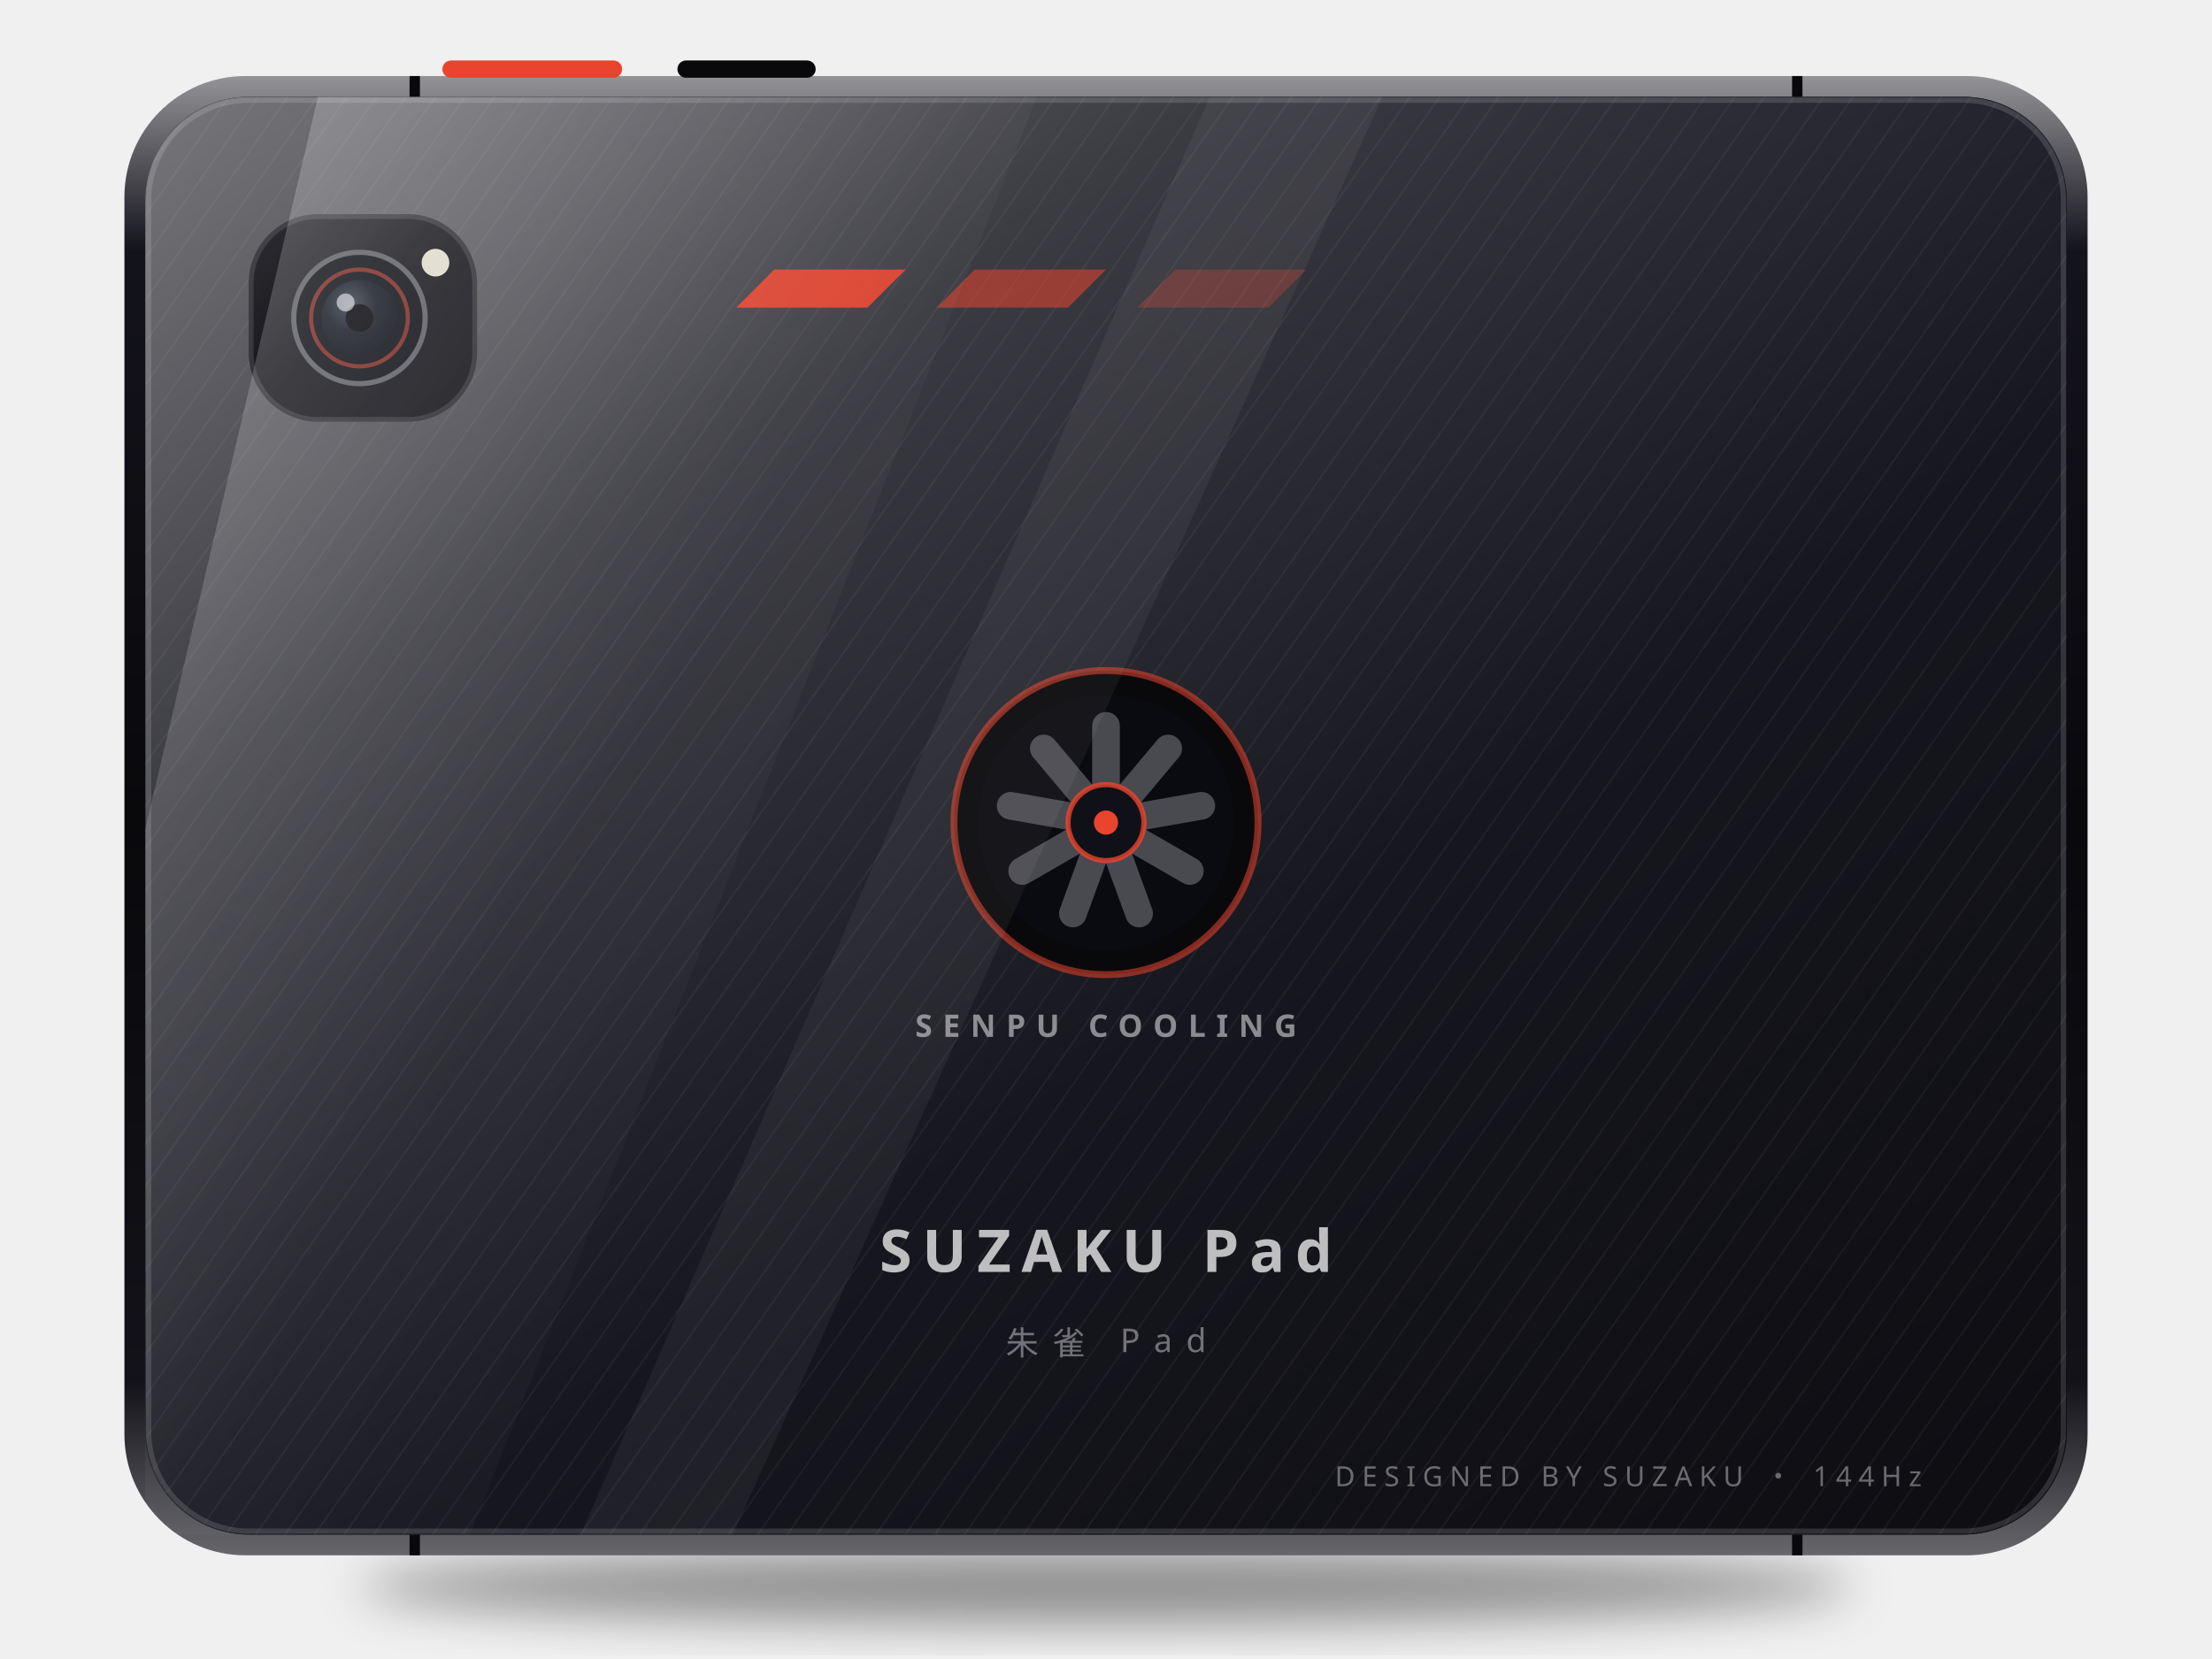
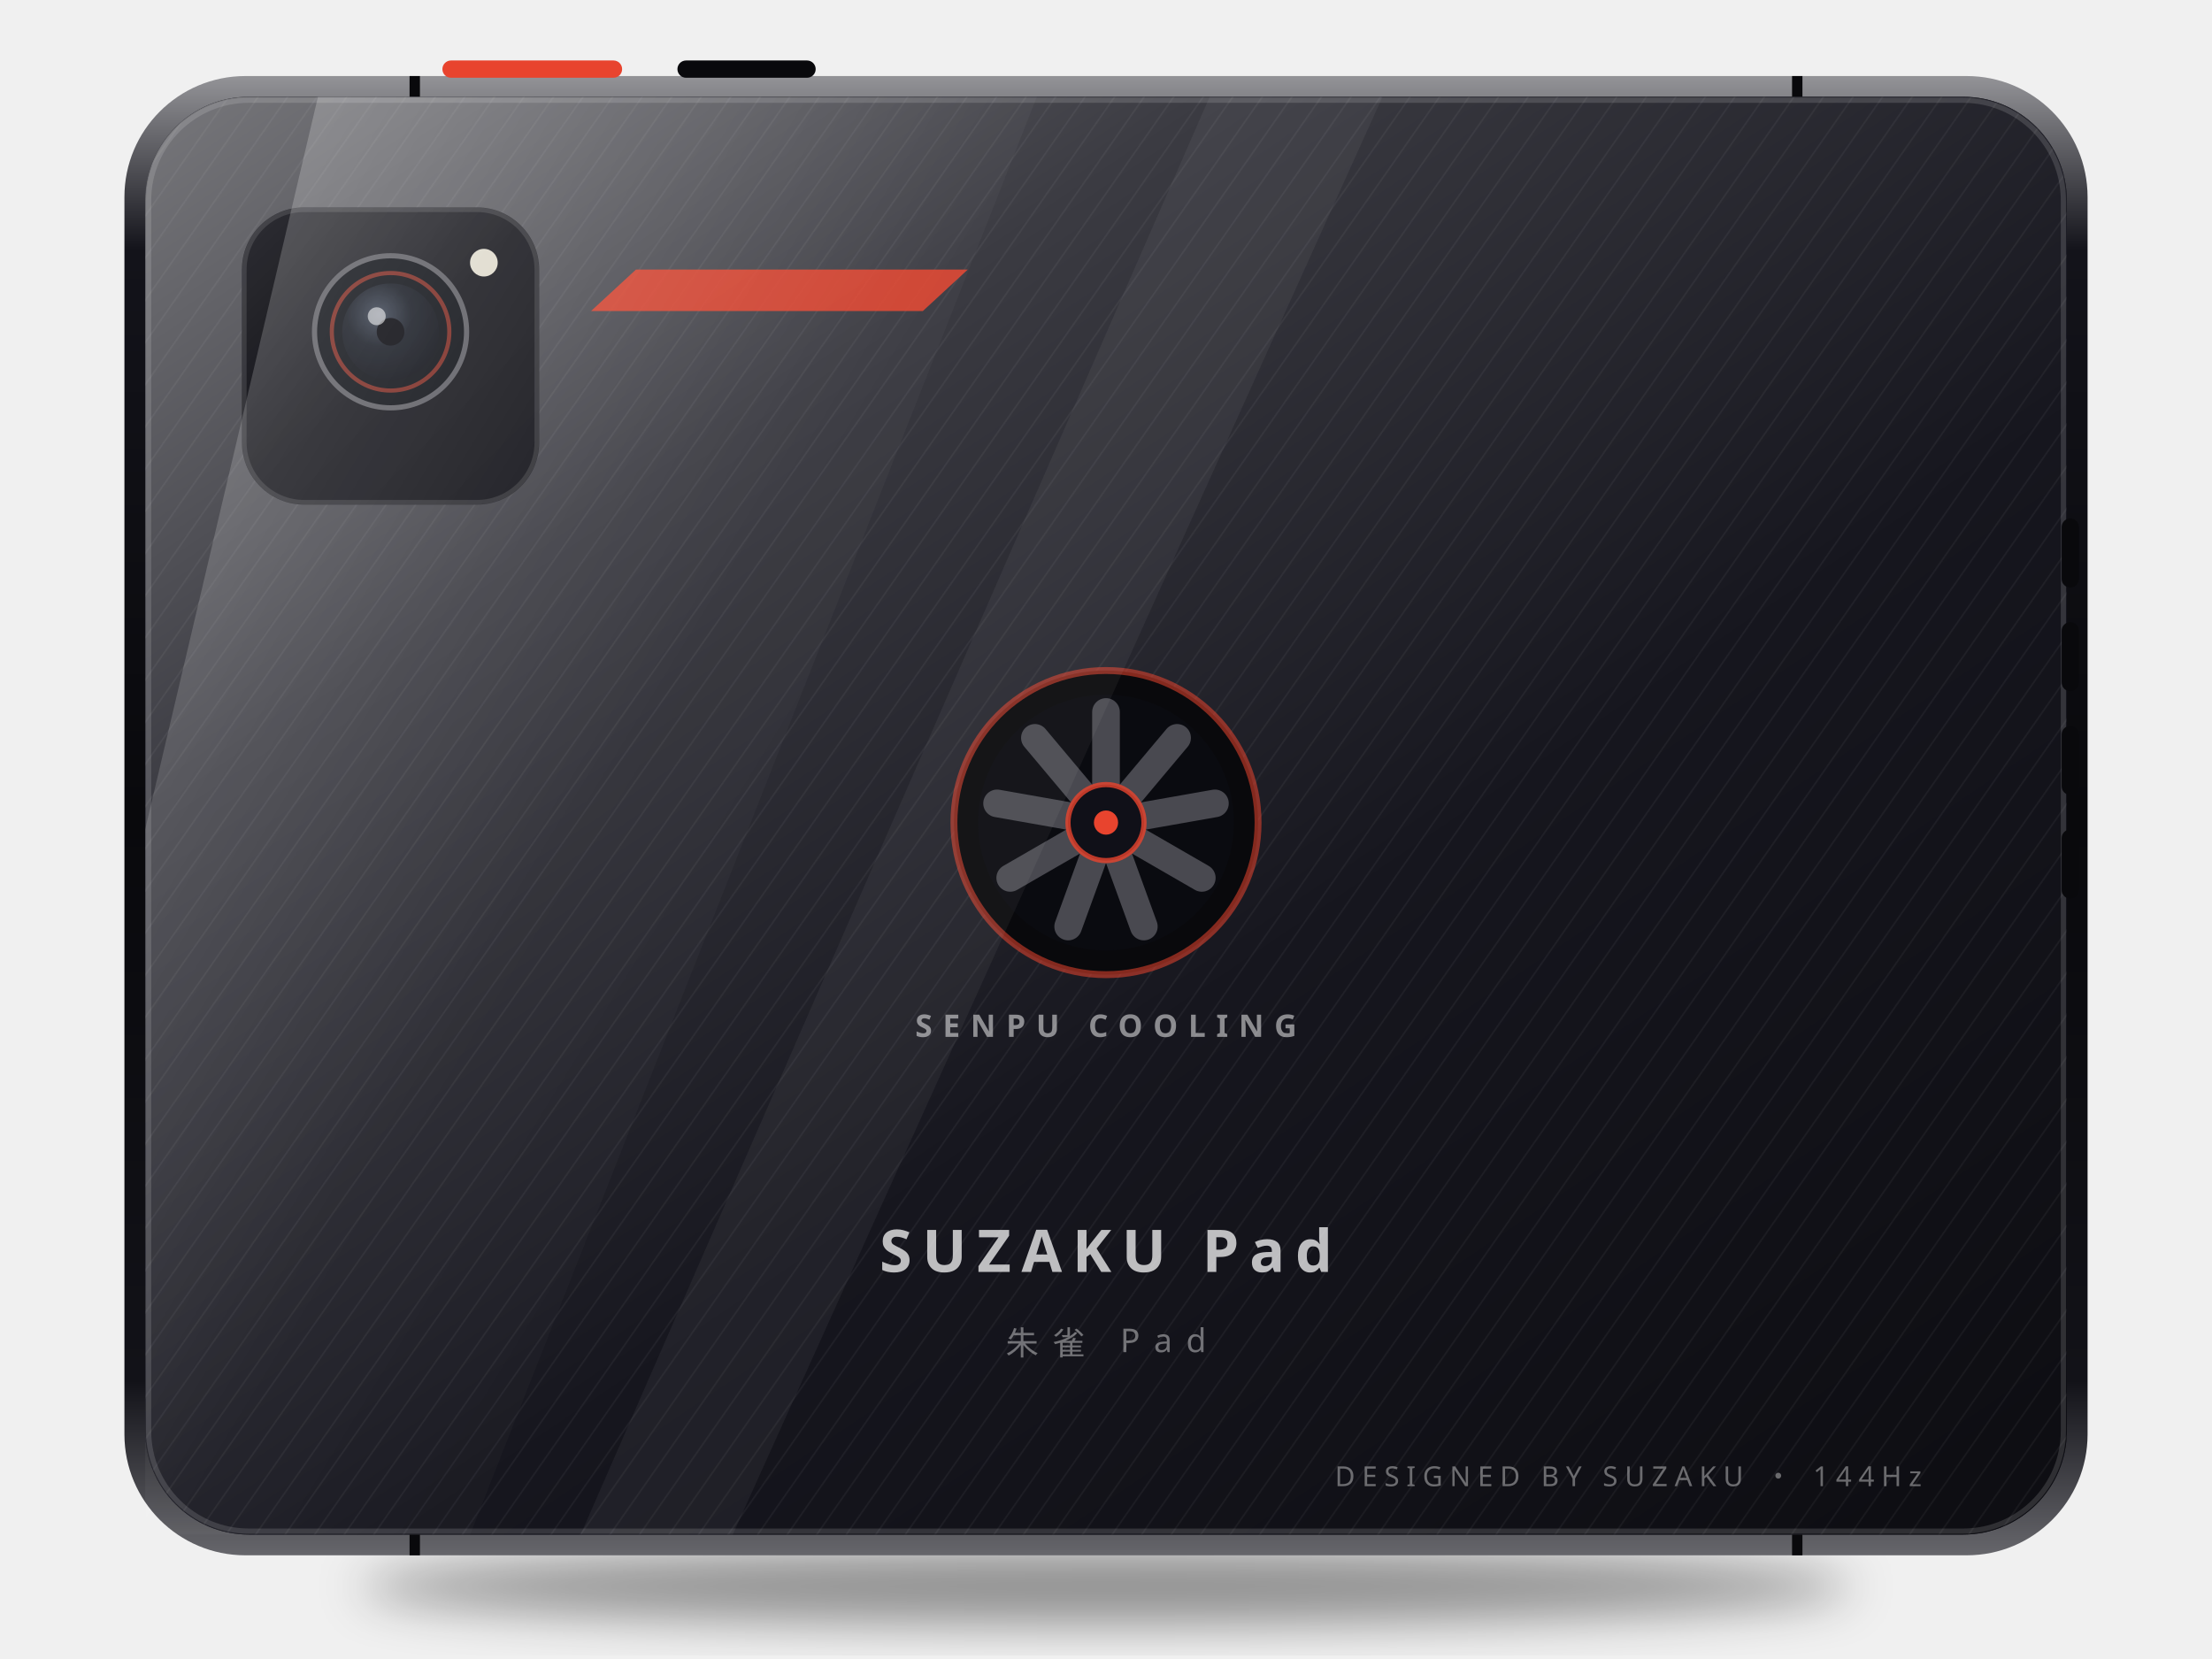
<svg xmlns="http://www.w3.org/2000/svg" viewBox="0 0 640 480" role="img" aria-label="SUZAKU Pad">
  <defs>
    <linearGradient id="bodypad0" x1="0" y1="0" x2="0.9" y2="1">
      <stop offset="0" stop-color="#78787c" />
      <stop offset="0.28" stop-color="#3b3b42" />
      <stop offset="0.62" stop-color="#16161e" />
      <stop offset="1" stop-color="#0e0e13" />
    </linearGradient>
    <linearGradient id="framepad0" x1="0" y1="0" x2="0" y2="1">
      <stop offset="0" stop-color="#96969a" />
      <stop offset="0.12" stop-color="#13131a" />
      <stop offset="0.5" stop-color="#09090c" />
      <stop offset="0.88" stop-color="#121218" />
      <stop offset="1" stop-color="#68686d" />
    </linearGradient>
    <radialGradient id="lenspad0" cx="0.38" cy="0.32" r="0.95">
      <stop offset="0" stop-color="#3c4454" />
      <stop offset="0.35" stop-color="#141821" />
      <stop offset="1" stop-color="#04040a" />
    </radialGradient>
    <linearGradient id="sheenpad0" x1="0" y1="0" x2="1" y2="1">
      <stop offset="0" stop-color="#ffffff" stop-opacity="0.26" />
      <stop offset="0.5" stop-color="#ffffff" stop-opacity="0.03" />
      <stop offset="1" stop-color="#ffffff" stop-opacity="0" />
    </linearGradient>
    <pattern id="texpad0" width="7" height="7" patternUnits="userSpaceOnUse" patternTransform="rotate(35)">
      <path d="M0 0 V7" stroke="#ffffff" stroke-opacity="0.045" stroke-width="1" />
    </pattern>
    <filter id="softpad0" x="-40%" y="-40%" width="180%" height="180%">
      <feGaussianBlur stdDeviation="7" />
    </filter>
  </defs>
  <ellipse cx="320" cy="459" rx="216" ry="11" fill="#000000" opacity="0.4" filter="url(#softpad0)" />
  <rect x="36" y="22" width="568" height="428" rx="35" fill="url(#framepad0)" />
  <rect x="42" y="28" width="556" height="416" rx="30" fill="#16161e" />
  <rect x="42" y="28" width="556" height="416" rx="30" fill="url(#bodypad0)" />
  <rect x="42" y="28" width="556" height="416" rx="30" fill="url(#texpad0)" />
  <rect x="43" y="29" width="554" height="414" rx="29" fill="none" stroke="#ffffff" stroke-opacity="0.14" stroke-width="1.5" />
  <path d="M120 22 v6 M520 22 v6 M120 444 v6 M520 444 v6" stroke="#09090c" stroke-width="3" />
-   <rect x="72" y="62" width="66" height="60" rx="20" fill="#0f0f15" />
-   <rect x="72" y="62" width="66" height="60" rx="20" fill="url(#sheenpad0)" opacity="0.5" />
-   <rect x="72.7" y="62.7" width="64.6" height="58.6" rx="19.3" fill="none" stroke="#ffffff" stroke-opacity="0.12" stroke-width="1.3" />
-   <circle cx="126" cy="76" r="4" fill="#f4efdf" opacity="0.9" />
-   <circle cx="104" cy="92" r="19" fill="#0b0d13" stroke="#5c5c62" stroke-width="1.5" />
-   <circle cx="104" cy="92" r="14" fill="none" stroke="#e8442e" stroke-opacity="0.5" stroke-width="1.2" />
-   <circle cx="104" cy="92" r="11" fill="url(#lenspad0)" />
-   <circle cx="104" cy="92" r="4" fill="#04040a" />
-   <circle cx="100" cy="87.5" r="2.6" fill="#ffffff" opacity="0.55" />
-   <path d="M224 78 h38 l-11 11 h-38 z" fill="#e8442e" opacity="0.92" />
-   <path d="M282 78 h38 l-11 11 h-38 z" fill="#e8442e" opacity="0.55" />
-   <path d="M340 78 h38 l-11 11 h-38 z" fill="#e8442e" opacity="0.28" />
+   <rect x="70" y="60" width="86" height="86" rx="18" fill="#0f0f15" />
+   <rect x="70" y="60" width="86" height="86" rx="18" fill="url(#sheenpad0)" opacity="0.5" />
+   <rect x="70.7" y="60.7" width="84.6" height="84.6" rx="17.3" fill="none" stroke="#ffffff" stroke-opacity="0.12" stroke-width="1.3" />
+   <circle cx="113" cy="96" r="22" fill="#0b0d13" stroke="#5c5c62" stroke-width="1.5" />
+   <circle cx="113" cy="96" r="17" fill="none" stroke="#e8442e" stroke-opacity="0.5" stroke-width="1.2" />
+   <circle cx="113" cy="96" r="14" fill="url(#lenspad0)" />
+   <circle cx="113" cy="96" r="4" fill="#04040a" />
+   <circle cx="109" cy="91.5" r="2.6" fill="#ffffff" opacity="0.55" />
+   <circle cx="140" cy="76" r="4" fill="#f4efdf" opacity="0.9" />
+   <path d="M184 78 h96 l-13 12 h-96 z" fill="#e8442e" opacity="0.85" />
  <circle cx="320" cy="238" r="44" fill="#09090c" />
  <circle cx="320" cy="238" r="44" fill="none" stroke="#e8442e" stroke-opacity="0.55" stroke-width="2" />
  <circle cx="320" cy="238" r="37" fill="#0a0b10" />
-   <path d="M320 238 L320 210" stroke="#494950" stroke-width="8" stroke-linecap="round" transform="rotate(0 320 238)" />
-   <path d="M320 238 L320 210" stroke="#494950" stroke-width="8" stroke-linecap="round" transform="rotate(40 320 238)" />
-   <path d="M320 238 L320 210" stroke="#494950" stroke-width="8" stroke-linecap="round" transform="rotate(80 320 238)" />
-   <path d="M320 238 L320 210" stroke="#494950" stroke-width="8" stroke-linecap="round" transform="rotate(120 320 238)" />
-   <path d="M320 238 L320 210" stroke="#494950" stroke-width="8" stroke-linecap="round" transform="rotate(160 320 238)" />
-   <path d="M320 238 L320 210" stroke="#494950" stroke-width="8" stroke-linecap="round" transform="rotate(200 320 238)" />
-   <path d="M320 238 L320 210" stroke="#494950" stroke-width="8" stroke-linecap="round" transform="rotate(240 320 238)" />
-   <path d="M320 238 L320 210" stroke="#494950" stroke-width="8" stroke-linecap="round" transform="rotate(280 320 238)" />
-   <path d="M320 238 L320 210" stroke="#494950" stroke-width="8" stroke-linecap="round" transform="rotate(320 320 238)" />
+   <path d="M320 238 L320 206" stroke="#494950" stroke-width="8" stroke-linecap="round" transform="rotate(0 320 238)" />
+   <path d="M320 238 L320 206" stroke="#494950" stroke-width="8" stroke-linecap="round" transform="rotate(40 320 238)" />
+   <path d="M320 238 L320 206" stroke="#494950" stroke-width="8" stroke-linecap="round" transform="rotate(80 320 238)" />
+   <path d="M320 238 L320 206" stroke="#494950" stroke-width="8" stroke-linecap="round" transform="rotate(120 320 238)" />
+   <path d="M320 238 L320 206" stroke="#494950" stroke-width="8" stroke-linecap="round" transform="rotate(160 320 238)" />
+   <path d="M320 238 L320 206" stroke="#494950" stroke-width="8" stroke-linecap="round" transform="rotate(200 320 238)" />
+   <path d="M320 238 L320 206" stroke="#494950" stroke-width="8" stroke-linecap="round" transform="rotate(240 320 238)" />
+   <path d="M320 238 L320 206" stroke="#494950" stroke-width="8" stroke-linecap="round" transform="rotate(280 320 238)" />
+   <path d="M320 238 L320 206" stroke="#494950" stroke-width="8" stroke-linecap="round" transform="rotate(320 320 238)" />
  <circle cx="320" cy="238" r="11" fill="#101018" stroke="#e8442e" stroke-opacity="0.8" stroke-width="1.5" />
  <circle cx="320" cy="238" r="3.5" fill="#e8442e" />
+   <rect x="596.5" y="150" width="5" height="20" rx="2.5" fill="#09090c" />
+   <rect x="596.5" y="180" width="5" height="20" rx="2.5" fill="#09090c" />
+   <rect x="596.5" y="210" width="5" height="20" rx="2.5" fill="#09090c" />
+   <rect x="596.5" y="240" width="5" height="20" rx="2.5" fill="#09090c" />
  <text x="320" y="300" font-family="'Noto Sans JP',sans-serif" font-size="9" font-weight="700" fill="#ffffff" opacity="0.5" text-anchor="middle" letter-spacing="3">SENPU COOLING</text>
  <text x="320" y="368" font-family="'Noto Sans JP',sans-serif" font-size="17" font-weight="800" fill="#ffffff" opacity="0.72" text-anchor="middle" letter-spacing="3">SUZAKU Pad</text>
  <text x="320" y="392" font-family="'Noto Sans JP',sans-serif" font-size="9.5" fill="#ffffff" opacity="0.4" text-anchor="middle" letter-spacing="4">朱雀 Pad</text>
  <text x="556" y="430" font-family="'Noto Sans JP',sans-serif" font-size="8" fill="#ffffff" opacity="0.38" text-anchor="end" letter-spacing="2">DESIGNED BY SUZAKU ・ 144Hz</text>
  <path d="M92 28 L300 28 L136 444 L42 444 L42 240 Z" fill="url(#sheenpad0)" />
  <path d="M350 28 L400 28 L212 444 L168 444 Z" fill="#ffffff" opacity="0.05" />
  <rect x="128" y="17.5" width="52" height="5" rx="2.5" fill="#e8442e" />
  <rect x="196" y="17.5" width="40" height="5" rx="2.5" fill="#09090c" />
</svg>
